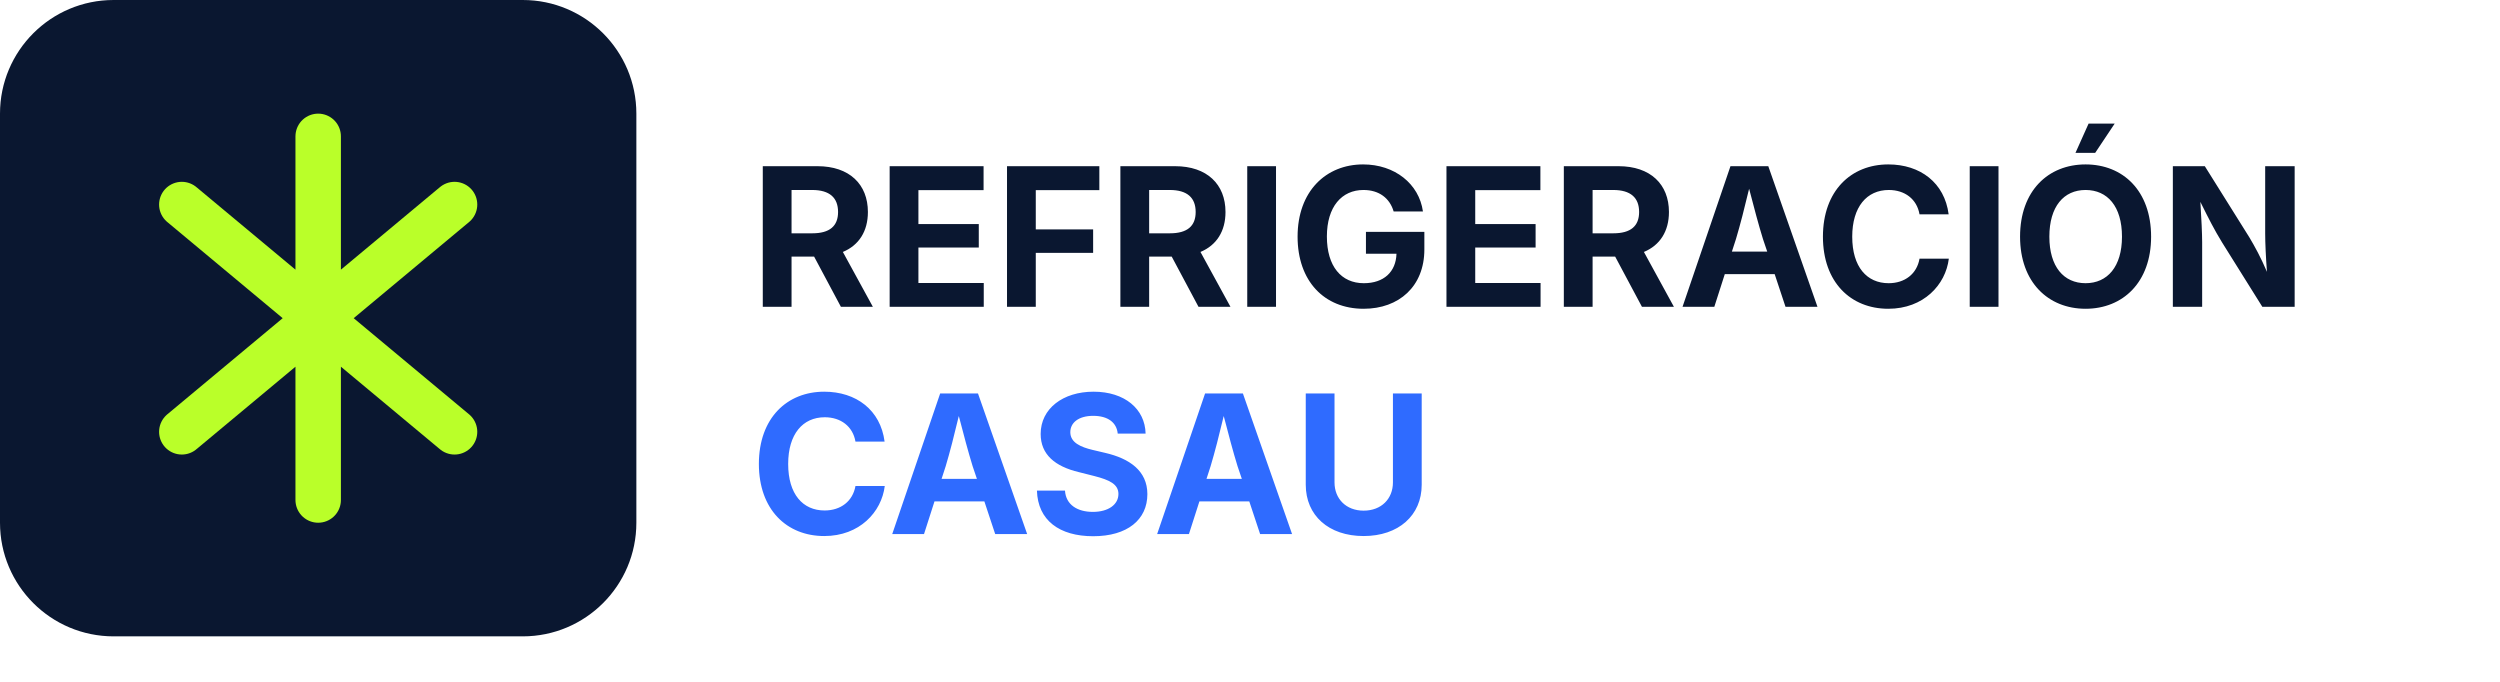
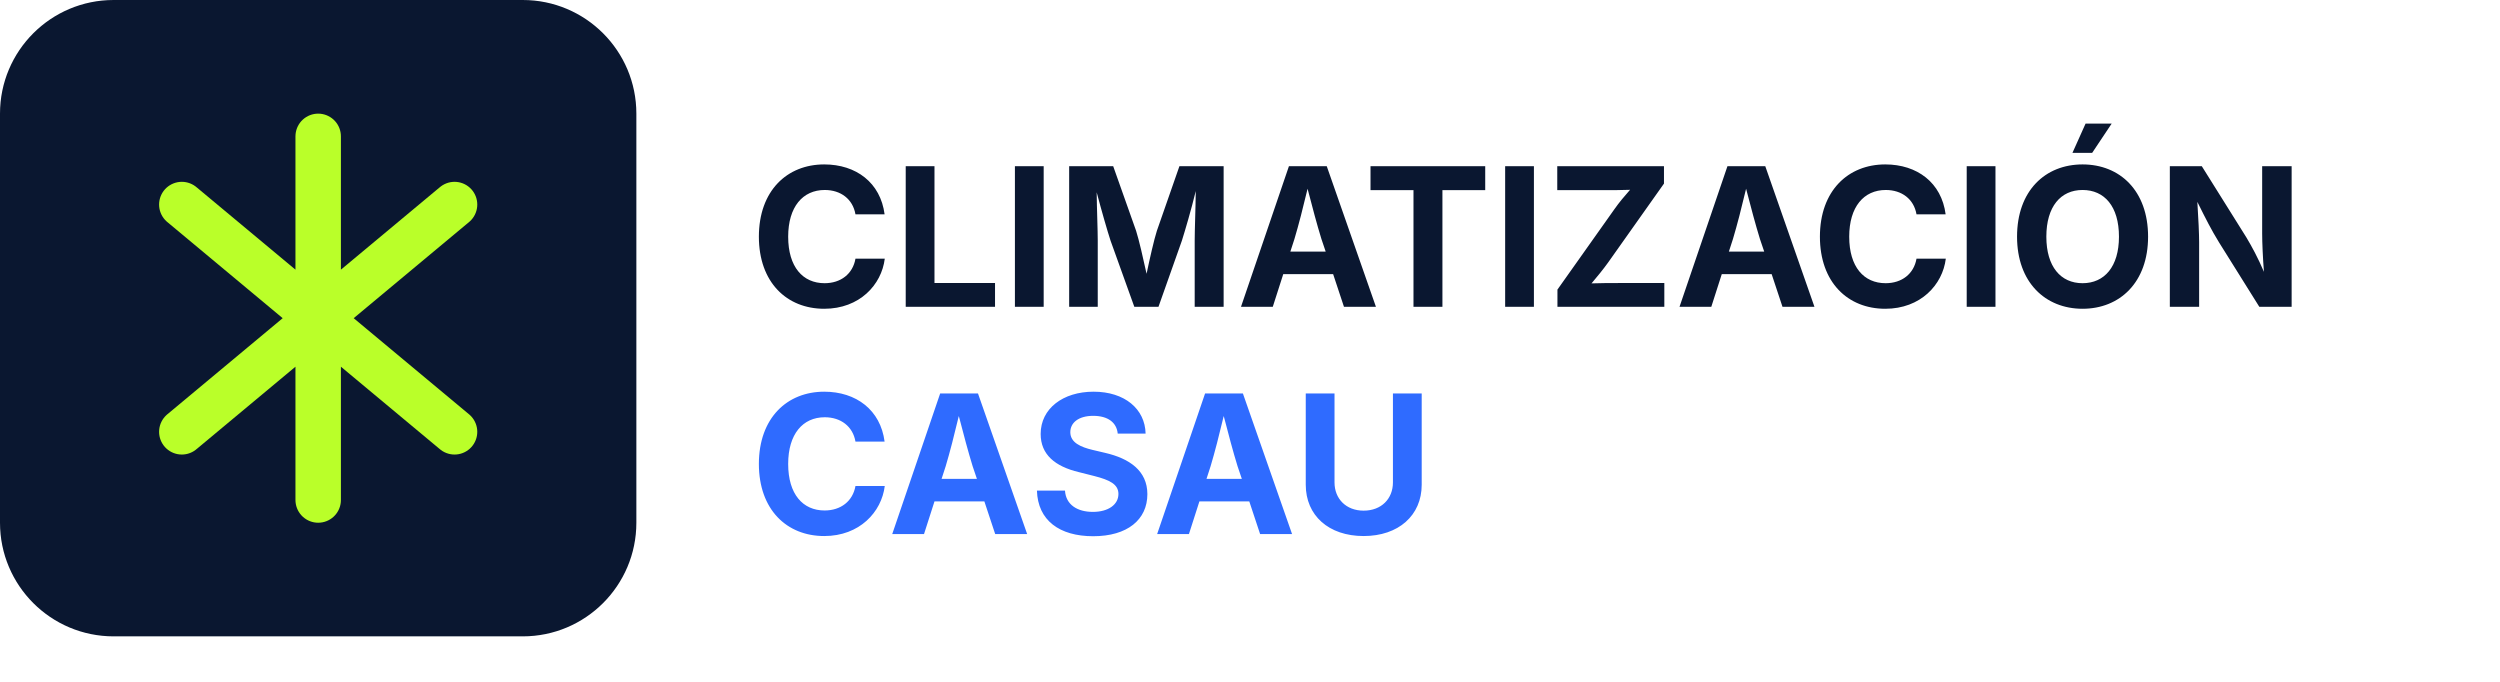
<svg xmlns="http://www.w3.org/2000/svg" viewBox="0 0 220 60" width="220" height="60" role="img" aria-labelledby="logoTitle">
  <rect x="0" y="0" width="56" height="56" rx="10" fill="#0a1730" />
  <path d="M28 12 L28 44 M16 18 L40 38 M40 18 L16 38" stroke="#baff29" stroke-width="4" stroke-linecap="round" />
-   <text x="66" y="27" font-family="Space Grotesk, Inter, Arial, sans-serif" font-size="17" font-weight="700" fill="#0a1730">REFRIGERACIÓN</text>
+   <text x="66" y="27" font-family="Space Grotesk, Inter, Arial, sans-serif" font-size="17" font-weight="700" fill="#0a1730">CLIMATIZACIÓN</text>
  <text x="66" y="47" font-family="Space Grotesk, Inter, Arial, sans-serif" font-size="17" font-weight="700" fill="#2f6bff">CASAU</text>
</svg>
